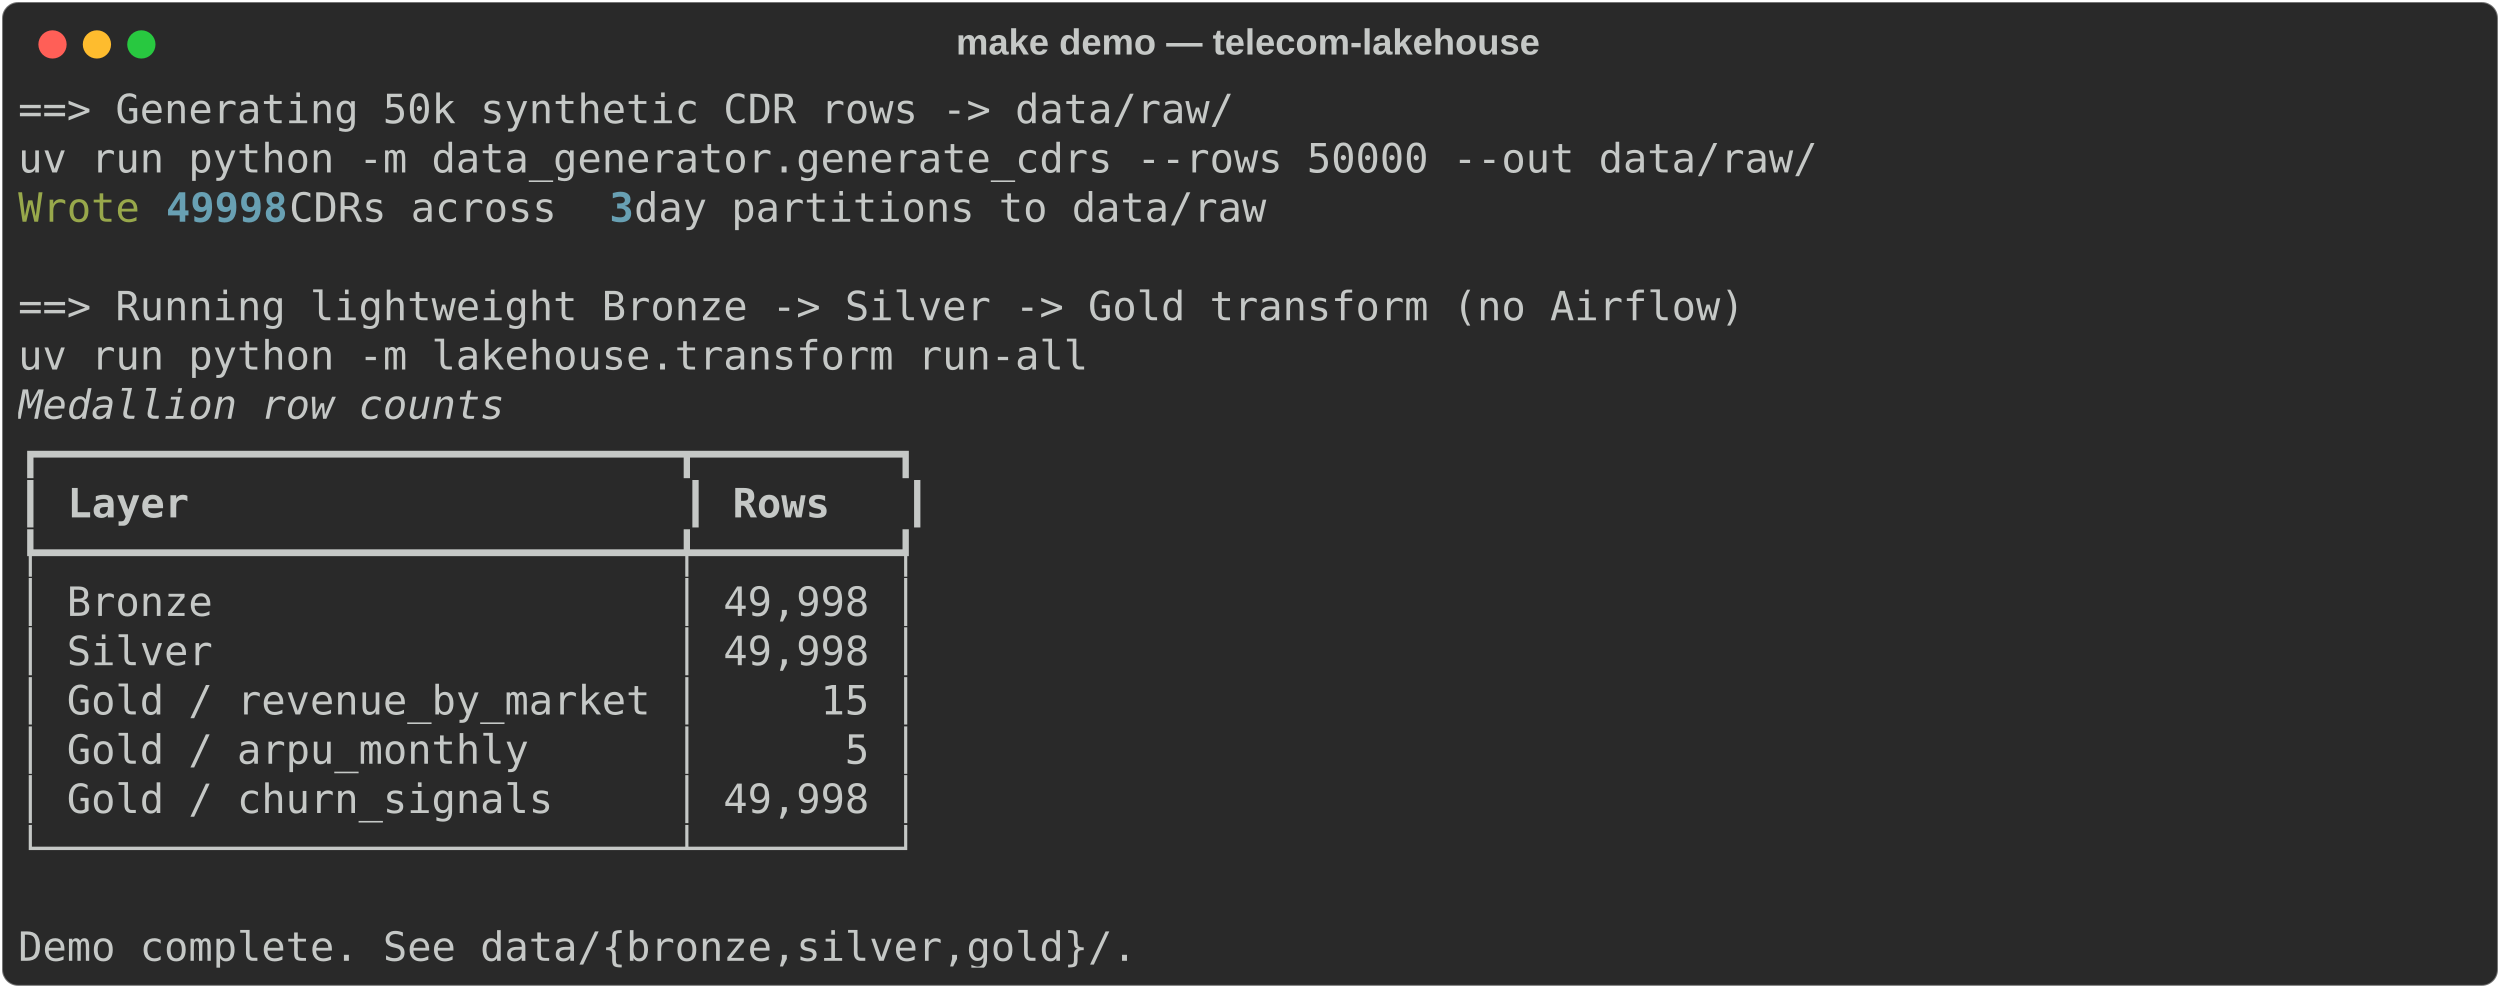
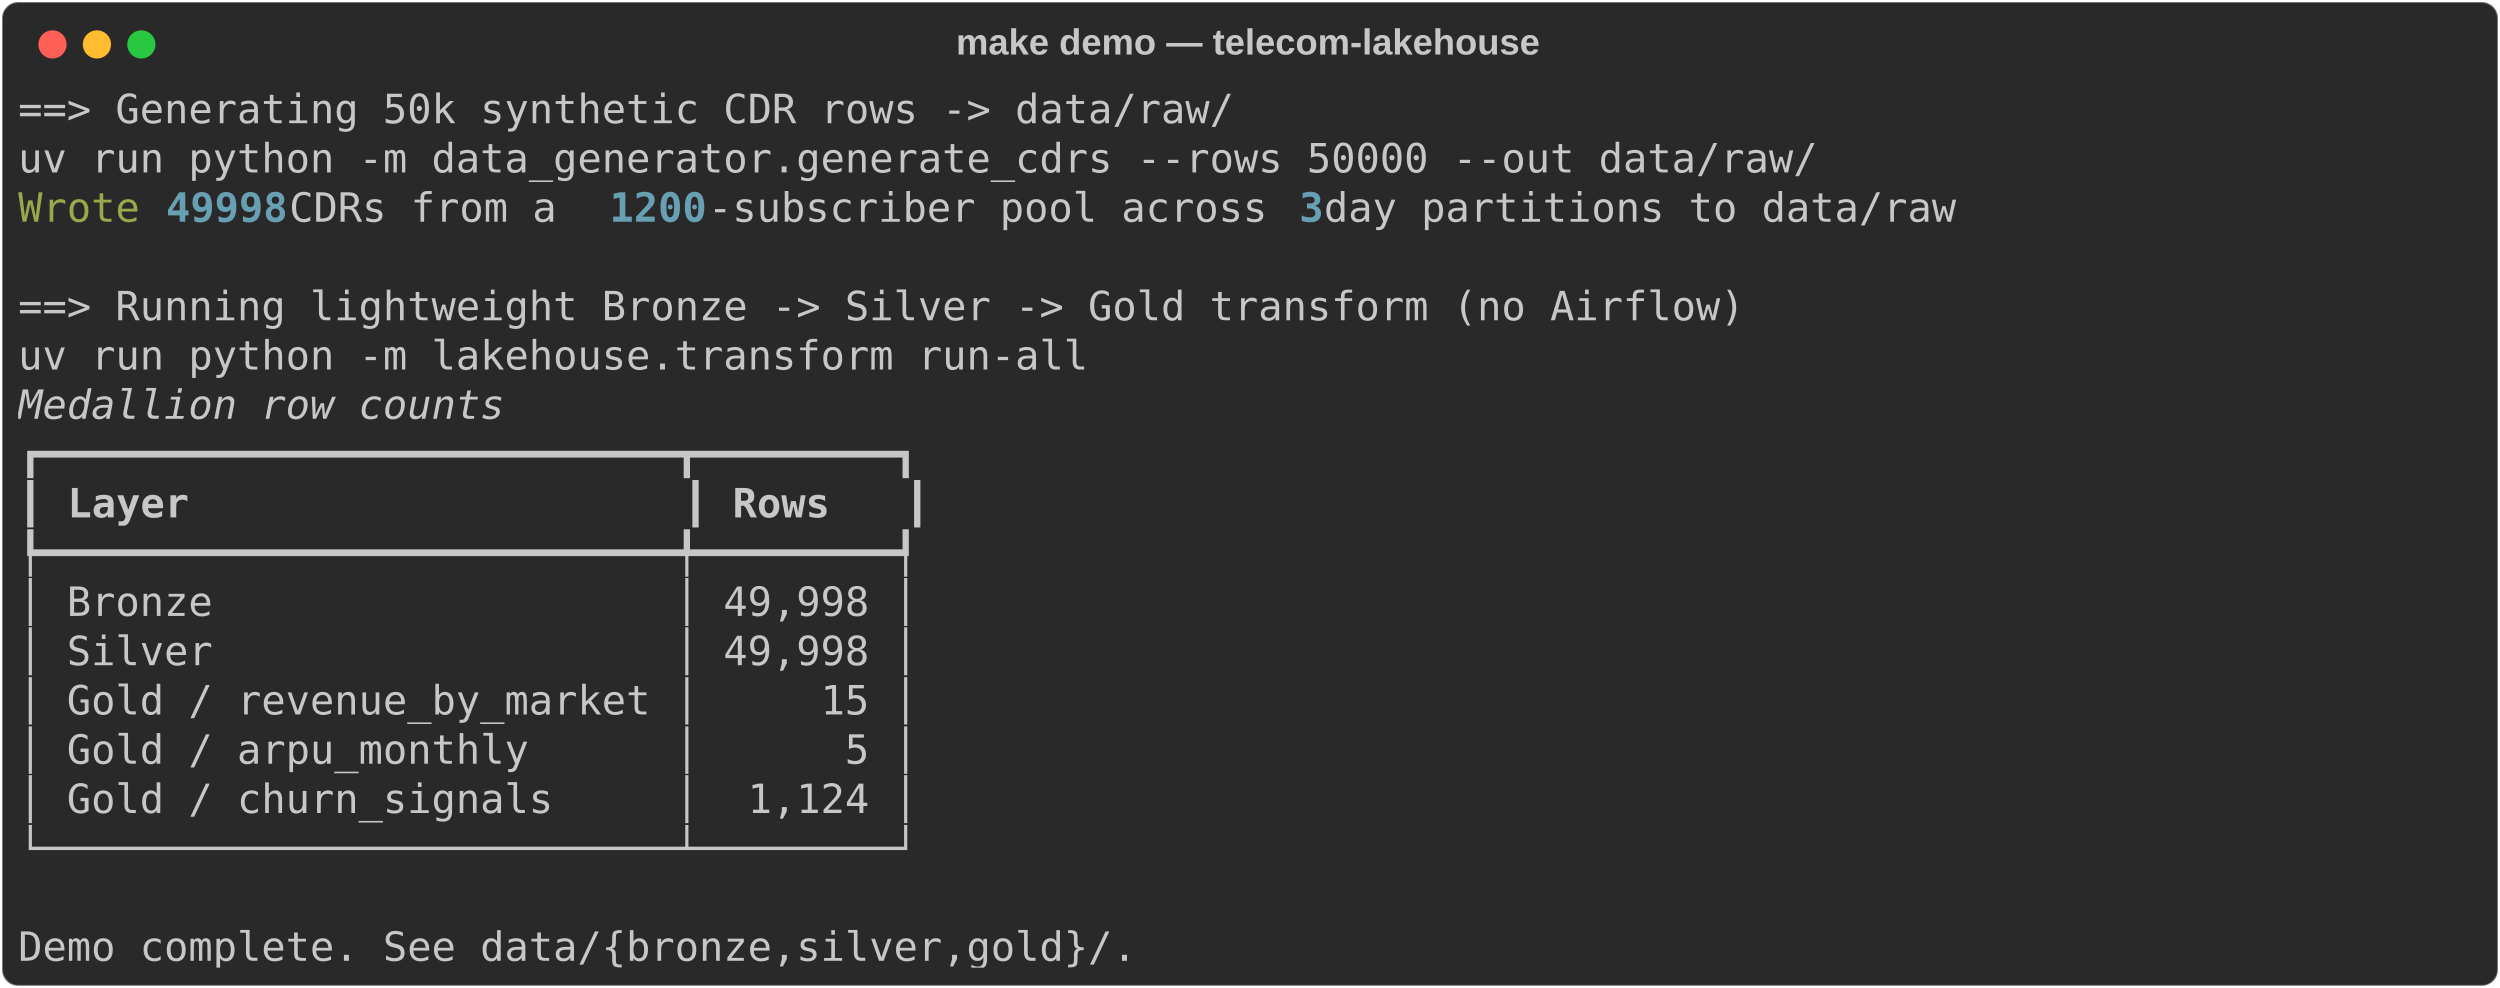
<svg xmlns="http://www.w3.org/2000/svg" class="rich-terminal" viewBox="0 0 1238 489.2">
  <style>

    @font-face {
        font-family: "Fira Code";
        src: local("FiraCode-Regular"),
                url("https://cdnjs.cloudflare.com/ajax/libs/firacode/6.2.0/woff2/FiraCode-Regular.woff2") format("woff2"),
                url("https://cdnjs.cloudflare.com/ajax/libs/firacode/6.2.0/woff/FiraCode-Regular.woff") format("woff");
        font-style: normal;
        font-weight: 400;
    }
    @font-face {
        font-family: "Fira Code";
        src: local("FiraCode-Bold"),
                url("https://cdnjs.cloudflare.com/ajax/libs/firacode/6.2.0/woff2/FiraCode-Bold.woff2") format("woff2"),
                url("https://cdnjs.cloudflare.com/ajax/libs/firacode/6.2.0/woff/FiraCode-Bold.woff") format("woff");
        font-style: bold;
        font-weight: 700;
    }

-     .terminal-15601292-matrix {
+     .terminal-3252173102-matrix {
        font-family: Fira Code, monospace;
        font-size: 20px;
        line-height: 24.4px;
        font-variant-east-asian: full-width;
    }

-     .terminal-15601292-title {
+     .terminal-3252173102-title {
        font-size: 18px;
        font-weight: bold;
        font-family: arial;
    }

-     .terminal-15601292-r1 { fill: #c5c8c6 }
- .terminal-15601292-r2 { fill: #98a84b }
- .terminal-15601292-r3 { fill: #68a0b3;font-weight: bold }
- .terminal-15601292-r4 { fill: #c5c8c6;font-style: italic; }
- .terminal-15601292-r5 { fill: #c5c8c6;font-weight: bold }
+     .terminal-3252173102-r1 { fill: #c5c8c6 }
+ .terminal-3252173102-r2 { fill: #98a84b }
+ .terminal-3252173102-r3 { fill: #68a0b3;font-weight: bold }
+ .terminal-3252173102-r4 { fill: #c5c8c6;font-style: italic; }
+ .terminal-3252173102-r5 { fill: #c5c8c6;font-weight: bold }
    </style>
  <defs>
-     <clipPath id="terminal-15601292-clip-terminal">
+     <clipPath id="terminal-3252173102-clip-terminal">
      <rect x="0" y="0" width="1219.0" height="438.2" />
    </clipPath>
-     <clipPath id="terminal-15601292-line-0">
+     <clipPath id="terminal-3252173102-line-0">
      <rect x="0" y="1.5" width="1220" height="24.65" />
    </clipPath>
-     <clipPath id="terminal-15601292-line-1">
+     <clipPath id="terminal-3252173102-line-1">
      <rect x="0" y="25.9" width="1220" height="24.65" />
    </clipPath>
-     <clipPath id="terminal-15601292-line-2">
+     <clipPath id="terminal-3252173102-line-2">
      <rect x="0" y="50.3" width="1220" height="24.65" />
    </clipPath>
-     <clipPath id="terminal-15601292-line-3">
+     <clipPath id="terminal-3252173102-line-3">
      <rect x="0" y="74.7" width="1220" height="24.65" />
    </clipPath>
-     <clipPath id="terminal-15601292-line-4">
+     <clipPath id="terminal-3252173102-line-4">
      <rect x="0" y="99.1" width="1220" height="24.65" />
    </clipPath>
-     <clipPath id="terminal-15601292-line-5">
+     <clipPath id="terminal-3252173102-line-5">
      <rect x="0" y="123.5" width="1220" height="24.65" />
    </clipPath>
-     <clipPath id="terminal-15601292-line-6">
+     <clipPath id="terminal-3252173102-line-6">
      <rect x="0" y="147.9" width="1220" height="24.65" />
    </clipPath>
-     <clipPath id="terminal-15601292-line-7">
+     <clipPath id="terminal-3252173102-line-7">
      <rect x="0" y="172.3" width="1220" height="24.65" />
    </clipPath>
-     <clipPath id="terminal-15601292-line-8">
+     <clipPath id="terminal-3252173102-line-8">
      <rect x="0" y="196.7" width="1220" height="24.65" />
    </clipPath>
-     <clipPath id="terminal-15601292-line-9">
+     <clipPath id="terminal-3252173102-line-9">
      <rect x="0" y="221.1" width="1220" height="24.65" />
    </clipPath>
-     <clipPath id="terminal-15601292-line-10">
+     <clipPath id="terminal-3252173102-line-10">
      <rect x="0" y="245.5" width="1220" height="24.65" />
    </clipPath>
-     <clipPath id="terminal-15601292-line-11">
+     <clipPath id="terminal-3252173102-line-11">
      <rect x="0" y="269.9" width="1220" height="24.65" />
    </clipPath>
-     <clipPath id="terminal-15601292-line-12">
+     <clipPath id="terminal-3252173102-line-12">
      <rect x="0" y="294.3" width="1220" height="24.65" />
    </clipPath>
-     <clipPath id="terminal-15601292-line-13">
+     <clipPath id="terminal-3252173102-line-13">
      <rect x="0" y="318.7" width="1220" height="24.65" />
    </clipPath>
-     <clipPath id="terminal-15601292-line-14">
+     <clipPath id="terminal-3252173102-line-14">
      <rect x="0" y="343.1" width="1220" height="24.65" />
    </clipPath>
-     <clipPath id="terminal-15601292-line-15">
+     <clipPath id="terminal-3252173102-line-15">
      <rect x="0" y="367.5" width="1220" height="24.65" />
    </clipPath>
-     <clipPath id="terminal-15601292-line-16">
+     <clipPath id="terminal-3252173102-line-16">
      <rect x="0" y="391.9" width="1220" height="24.65" />
    </clipPath>
  </defs>
  <rect fill="#292929" stroke="rgba(255,255,255,0.35)" stroke-width="1" x="1" y="1" width="1236" height="487.2" rx="8" />
-   <text class="terminal-15601292-title" fill="#c5c8c6" text-anchor="middle" x="618" y="27">make demo — telecom-lakehouse</text>
+   <text class="terminal-3252173102-title" fill="#c5c8c6" text-anchor="middle" x="618" y="27">make demo — telecom-lakehouse</text>
  <g transform="translate(26,22)">
    <circle cx="0" cy="0" r="7" fill="#ff5f57" />
    <circle cx="22" cy="0" r="7" fill="#febc2e" />
    <circle cx="44" cy="0" r="7" fill="#28c840" />
  </g>
-   <g transform="translate(9, 41)" clip-path="url(#terminal-15601292-clip-terminal)">
-     <g class="terminal-15601292-matrix">
-       <text class="terminal-15601292-r1" x="0" y="20" textLength="610" clip-path="url(#terminal-15601292-line-0)">==&gt; Generating 50k synthetic CDR rows -&gt; data/raw/</text>
-       <text class="terminal-15601292-r1" x="1220" y="20" textLength="12.2" clip-path="url(#terminal-15601292-line-0)">
+   <g transform="translate(9, 41)" clip-path="url(#terminal-3252173102-clip-terminal)">
+     <g class="terminal-3252173102-matrix">
+       <text class="terminal-3252173102-r1" x="0" y="20" textLength="610" clip-path="url(#terminal-3252173102-line-0)">==&gt; Generating 50k synthetic CDR rows -&gt; data/raw/</text>
+       <text class="terminal-3252173102-r1" x="1220" y="20" textLength="12.2" clip-path="url(#terminal-3252173102-line-0)">
</text>
-       <text class="terminal-15601292-r1" x="0" y="44.4" textLength="902.8" clip-path="url(#terminal-15601292-line-1)">uv run python -m data_generator.generate_cdrs --rows 50000 --out data/raw/</text>
-       <text class="terminal-15601292-r1" x="1220" y="44.4" textLength="12.2" clip-path="url(#terminal-15601292-line-1)">
+       <text class="terminal-3252173102-r1" x="0" y="44.4" textLength="902.8" clip-path="url(#terminal-3252173102-line-1)">uv run python -m data_generator.generate_cdrs --rows 50000 --out data/raw/</text>
+       <text class="terminal-3252173102-r1" x="1220" y="44.4" textLength="12.2" clip-path="url(#terminal-3252173102-line-1)">
</text>
-       <text class="terminal-15601292-r2" x="0" y="68.8" textLength="61" clip-path="url(#terminal-15601292-line-2)">Wrote</text>
-       <text class="terminal-15601292-r3" x="73.2" y="68.8" textLength="61" clip-path="url(#terminal-15601292-line-2)">49998</text>
-       <text class="terminal-15601292-r1" x="134.2" y="68.8" textLength="158.6" clip-path="url(#terminal-15601292-line-2)"> CDRs across </text>
-       <text class="terminal-15601292-r3" x="292.8" y="68.8" textLength="12.2" clip-path="url(#terminal-15601292-line-2)">3</text>
-       <text class="terminal-15601292-r1" x="305" y="68.8" textLength="329.4" clip-path="url(#terminal-15601292-line-2)"> day partitions to data/raw</text>
-       <text class="terminal-15601292-r1" x="1220" y="68.8" textLength="12.2" clip-path="url(#terminal-15601292-line-2)">
+       <text class="terminal-3252173102-r2" x="0" y="68.8" textLength="61" clip-path="url(#terminal-3252173102-line-2)">Wrote</text>
+       <text class="terminal-3252173102-r3" x="73.2" y="68.8" textLength="61" clip-path="url(#terminal-3252173102-line-2)">49998</text>
+       <text class="terminal-3252173102-r1" x="134.2" y="68.8" textLength="158.6" clip-path="url(#terminal-3252173102-line-2)"> CDRs from a </text>
+       <text class="terminal-3252173102-r3" x="292.8" y="68.8" textLength="48.8" clip-path="url(#terminal-3252173102-line-2)">1200</text>
+       <text class="terminal-3252173102-r1" x="341.6" y="68.8" textLength="292.8" clip-path="url(#terminal-3252173102-line-2)">-subscriber pool across </text>
+       <text class="terminal-3252173102-r3" x="634.4" y="68.8" textLength="12.2" clip-path="url(#terminal-3252173102-line-2)">3</text>
+       <text class="terminal-3252173102-r1" x="646.6" y="68.8" textLength="329.4" clip-path="url(#terminal-3252173102-line-2)"> day partitions to data/raw</text>
+       <text class="terminal-3252173102-r1" x="1220" y="68.8" textLength="12.2" clip-path="url(#terminal-3252173102-line-2)">
</text>
-       <text class="terminal-15601292-r1" x="1220" y="93.2" textLength="12.2" clip-path="url(#terminal-15601292-line-3)">
+       <text class="terminal-3252173102-r1" x="1220" y="93.2" textLength="12.2" clip-path="url(#terminal-3252173102-line-3)">
</text>
-       <text class="terminal-15601292-r1" x="0" y="117.6" textLength="866.2" clip-path="url(#terminal-15601292-line-4)">==&gt; Running lightweight Bronze -&gt; Silver -&gt; Gold transform (no Airflow)</text>
-       <text class="terminal-15601292-r1" x="1220" y="117.6" textLength="12.2" clip-path="url(#terminal-15601292-line-4)">
+       <text class="terminal-3252173102-r1" x="0" y="117.6" textLength="866.2" clip-path="url(#terminal-3252173102-line-4)">==&gt; Running lightweight Bronze -&gt; Silver -&gt; Gold transform (no Airflow)</text>
+       <text class="terminal-3252173102-r1" x="1220" y="117.6" textLength="12.2" clip-path="url(#terminal-3252173102-line-4)">
</text>
-       <text class="terminal-15601292-r1" x="0" y="142" textLength="536.8" clip-path="url(#terminal-15601292-line-5)">uv run python -m lakehouse.transform run-all</text>
-       <text class="terminal-15601292-r1" x="1220" y="142" textLength="12.2" clip-path="url(#terminal-15601292-line-5)">
+       <text class="terminal-3252173102-r1" x="0" y="142" textLength="536.8" clip-path="url(#terminal-3252173102-line-5)">uv run python -m lakehouse.transform run-all</text>
+       <text class="terminal-3252173102-r1" x="1220" y="142" textLength="12.2" clip-path="url(#terminal-3252173102-line-5)">
</text>
-       <text class="terminal-15601292-r4" x="0" y="166.4" textLength="451.4" clip-path="url(#terminal-15601292-line-6)">        Medallion row counts         </text>
-       <text class="terminal-15601292-r1" x="1220" y="166.4" textLength="12.2" clip-path="url(#terminal-15601292-line-6)">
+       <text class="terminal-3252173102-r4" x="0" y="166.4" textLength="451.4" clip-path="url(#terminal-3252173102-line-6)">        Medallion row counts         </text>
+       <text class="terminal-3252173102-r1" x="1220" y="166.4" textLength="12.2" clip-path="url(#terminal-3252173102-line-6)">
</text>
-       <text class="terminal-15601292-r1" x="0" y="190.8" textLength="451.4" clip-path="url(#terminal-15601292-line-7)">┏━━━━━━━━━━━━━━━━━━━━━━━━━━┳━━━━━━━━┓</text>
-       <text class="terminal-15601292-r1" x="1220" y="190.8" textLength="12.2" clip-path="url(#terminal-15601292-line-7)">
+       <text class="terminal-3252173102-r1" x="0" y="190.8" textLength="451.4" clip-path="url(#terminal-3252173102-line-7)">┏━━━━━━━━━━━━━━━━━━━━━━━━━━┳━━━━━━━━┓</text>
+       <text class="terminal-3252173102-r1" x="1220" y="190.8" textLength="12.2" clip-path="url(#terminal-3252173102-line-7)">
</text>
-       <text class="terminal-15601292-r1" x="0" y="215.2" textLength="12.2" clip-path="url(#terminal-15601292-line-8)">┃</text>
-       <text class="terminal-15601292-r5" x="24.4" y="215.2" textLength="292.8" clip-path="url(#terminal-15601292-line-8)">Layer                   </text>
-       <text class="terminal-15601292-r1" x="329.4" y="215.2" textLength="12.2" clip-path="url(#terminal-15601292-line-8)">┃</text>
-       <text class="terminal-15601292-r5" x="353.8" y="215.2" textLength="73.2" clip-path="url(#terminal-15601292-line-8)">  Rows</text>
-       <text class="terminal-15601292-r1" x="439.2" y="215.2" textLength="12.2" clip-path="url(#terminal-15601292-line-8)">┃</text>
-       <text class="terminal-15601292-r1" x="1220" y="215.2" textLength="12.2" clip-path="url(#terminal-15601292-line-8)">
+       <text class="terminal-3252173102-r1" x="0" y="215.2" textLength="12.2" clip-path="url(#terminal-3252173102-line-8)">┃</text>
+       <text class="terminal-3252173102-r5" x="24.4" y="215.2" textLength="292.8" clip-path="url(#terminal-3252173102-line-8)">Layer                   </text>
+       <text class="terminal-3252173102-r1" x="329.4" y="215.2" textLength="12.2" clip-path="url(#terminal-3252173102-line-8)">┃</text>
+       <text class="terminal-3252173102-r5" x="353.8" y="215.2" textLength="73.2" clip-path="url(#terminal-3252173102-line-8)">  Rows</text>
+       <text class="terminal-3252173102-r1" x="439.2" y="215.2" textLength="12.2" clip-path="url(#terminal-3252173102-line-8)">┃</text>
+       <text class="terminal-3252173102-r1" x="1220" y="215.2" textLength="12.2" clip-path="url(#terminal-3252173102-line-8)">
</text>
-       <text class="terminal-15601292-r1" x="0" y="239.6" textLength="451.4" clip-path="url(#terminal-15601292-line-9)">┡━━━━━━━━━━━━━━━━━━━━━━━━━━╇━━━━━━━━┩</text>
-       <text class="terminal-15601292-r1" x="1220" y="239.6" textLength="12.2" clip-path="url(#terminal-15601292-line-9)">
+       <text class="terminal-3252173102-r1" x="0" y="239.6" textLength="451.4" clip-path="url(#terminal-3252173102-line-9)">┡━━━━━━━━━━━━━━━━━━━━━━━━━━╇━━━━━━━━┩</text>
+       <text class="terminal-3252173102-r1" x="1220" y="239.6" textLength="12.2" clip-path="url(#terminal-3252173102-line-9)">
</text>
-       <text class="terminal-15601292-r1" x="0" y="264" textLength="451.4" clip-path="url(#terminal-15601292-line-10)">│ Bronze                   │ 49,998 │</text>
-       <text class="terminal-15601292-r1" x="1220" y="264" textLength="12.2" clip-path="url(#terminal-15601292-line-10)">
+       <text class="terminal-3252173102-r1" x="0" y="264" textLength="451.4" clip-path="url(#terminal-3252173102-line-10)">│ Bronze                   │ 49,998 │</text>
+       <text class="terminal-3252173102-r1" x="1220" y="264" textLength="12.2" clip-path="url(#terminal-3252173102-line-10)">
</text>
-       <text class="terminal-15601292-r1" x="0" y="288.4" textLength="451.4" clip-path="url(#terminal-15601292-line-11)">│ Silver                   │ 49,998 │</text>
-       <text class="terminal-15601292-r1" x="1220" y="288.4" textLength="12.2" clip-path="url(#terminal-15601292-line-11)">
+       <text class="terminal-3252173102-r1" x="0" y="288.4" textLength="451.4" clip-path="url(#terminal-3252173102-line-11)">│ Silver                   │ 49,998 │</text>
+       <text class="terminal-3252173102-r1" x="1220" y="288.4" textLength="12.2" clip-path="url(#terminal-3252173102-line-11)">
</text>
-       <text class="terminal-15601292-r1" x="0" y="312.8" textLength="451.4" clip-path="url(#terminal-15601292-line-12)">│ Gold / revenue_by_market │     15 │</text>
-       <text class="terminal-15601292-r1" x="1220" y="312.8" textLength="12.2" clip-path="url(#terminal-15601292-line-12)">
+       <text class="terminal-3252173102-r1" x="0" y="312.8" textLength="451.4" clip-path="url(#terminal-3252173102-line-12)">│ Gold / revenue_by_market │     15 │</text>
+       <text class="terminal-3252173102-r1" x="1220" y="312.8" textLength="12.2" clip-path="url(#terminal-3252173102-line-12)">
</text>
-       <text class="terminal-15601292-r1" x="0" y="337.2" textLength="451.4" clip-path="url(#terminal-15601292-line-13)">│ Gold / arpu_monthly      │      5 │</text>
-       <text class="terminal-15601292-r1" x="1220" y="337.2" textLength="12.2" clip-path="url(#terminal-15601292-line-13)">
+       <text class="terminal-3252173102-r1" x="0" y="337.2" textLength="451.4" clip-path="url(#terminal-3252173102-line-13)">│ Gold / arpu_monthly      │      5 │</text>
+       <text class="terminal-3252173102-r1" x="1220" y="337.2" textLength="12.2" clip-path="url(#terminal-3252173102-line-13)">
</text>
-       <text class="terminal-15601292-r1" x="0" y="361.6" textLength="451.4" clip-path="url(#terminal-15601292-line-14)">│ Gold / churn_signals     │ 49,998 │</text>
-       <text class="terminal-15601292-r1" x="1220" y="361.6" textLength="12.2" clip-path="url(#terminal-15601292-line-14)">
+       <text class="terminal-3252173102-r1" x="0" y="361.6" textLength="451.4" clip-path="url(#terminal-3252173102-line-14)">│ Gold / churn_signals     │  1,124 │</text>
+       <text class="terminal-3252173102-r1" x="1220" y="361.6" textLength="12.2" clip-path="url(#terminal-3252173102-line-14)">
</text>
-       <text class="terminal-15601292-r1" x="0" y="386" textLength="451.4" clip-path="url(#terminal-15601292-line-15)">└──────────────────────────┴────────┘</text>
-       <text class="terminal-15601292-r1" x="1220" y="386" textLength="12.2" clip-path="url(#terminal-15601292-line-15)">
+       <text class="terminal-3252173102-r1" x="0" y="386" textLength="451.4" clip-path="url(#terminal-3252173102-line-15)">└──────────────────────────┴────────┘</text>
+       <text class="terminal-3252173102-r1" x="1220" y="386" textLength="12.2" clip-path="url(#terminal-3252173102-line-15)">
</text>
-       <text class="terminal-15601292-r1" x="1220" y="410.4" textLength="12.2" clip-path="url(#terminal-15601292-line-16)">
+       <text class="terminal-3252173102-r1" x="1220" y="410.4" textLength="12.2" clip-path="url(#terminal-3252173102-line-16)">
</text>
-       <text class="terminal-15601292-r1" x="0" y="434.8" textLength="561.2" clip-path="url(#terminal-15601292-line-17)">Demo complete. See data/{bronze,silver,gold}/.</text>
-       <text class="terminal-15601292-r1" x="1220" y="434.8" textLength="12.2" clip-path="url(#terminal-15601292-line-17)">
+       <text class="terminal-3252173102-r1" x="0" y="434.8" textLength="561.2" clip-path="url(#terminal-3252173102-line-17)">Demo complete. See data/{bronze,silver,gold}/.</text>
+       <text class="terminal-3252173102-r1" x="1220" y="434.8" textLength="12.2" clip-path="url(#terminal-3252173102-line-17)">
</text>
    </g>
  </g>
</svg>
